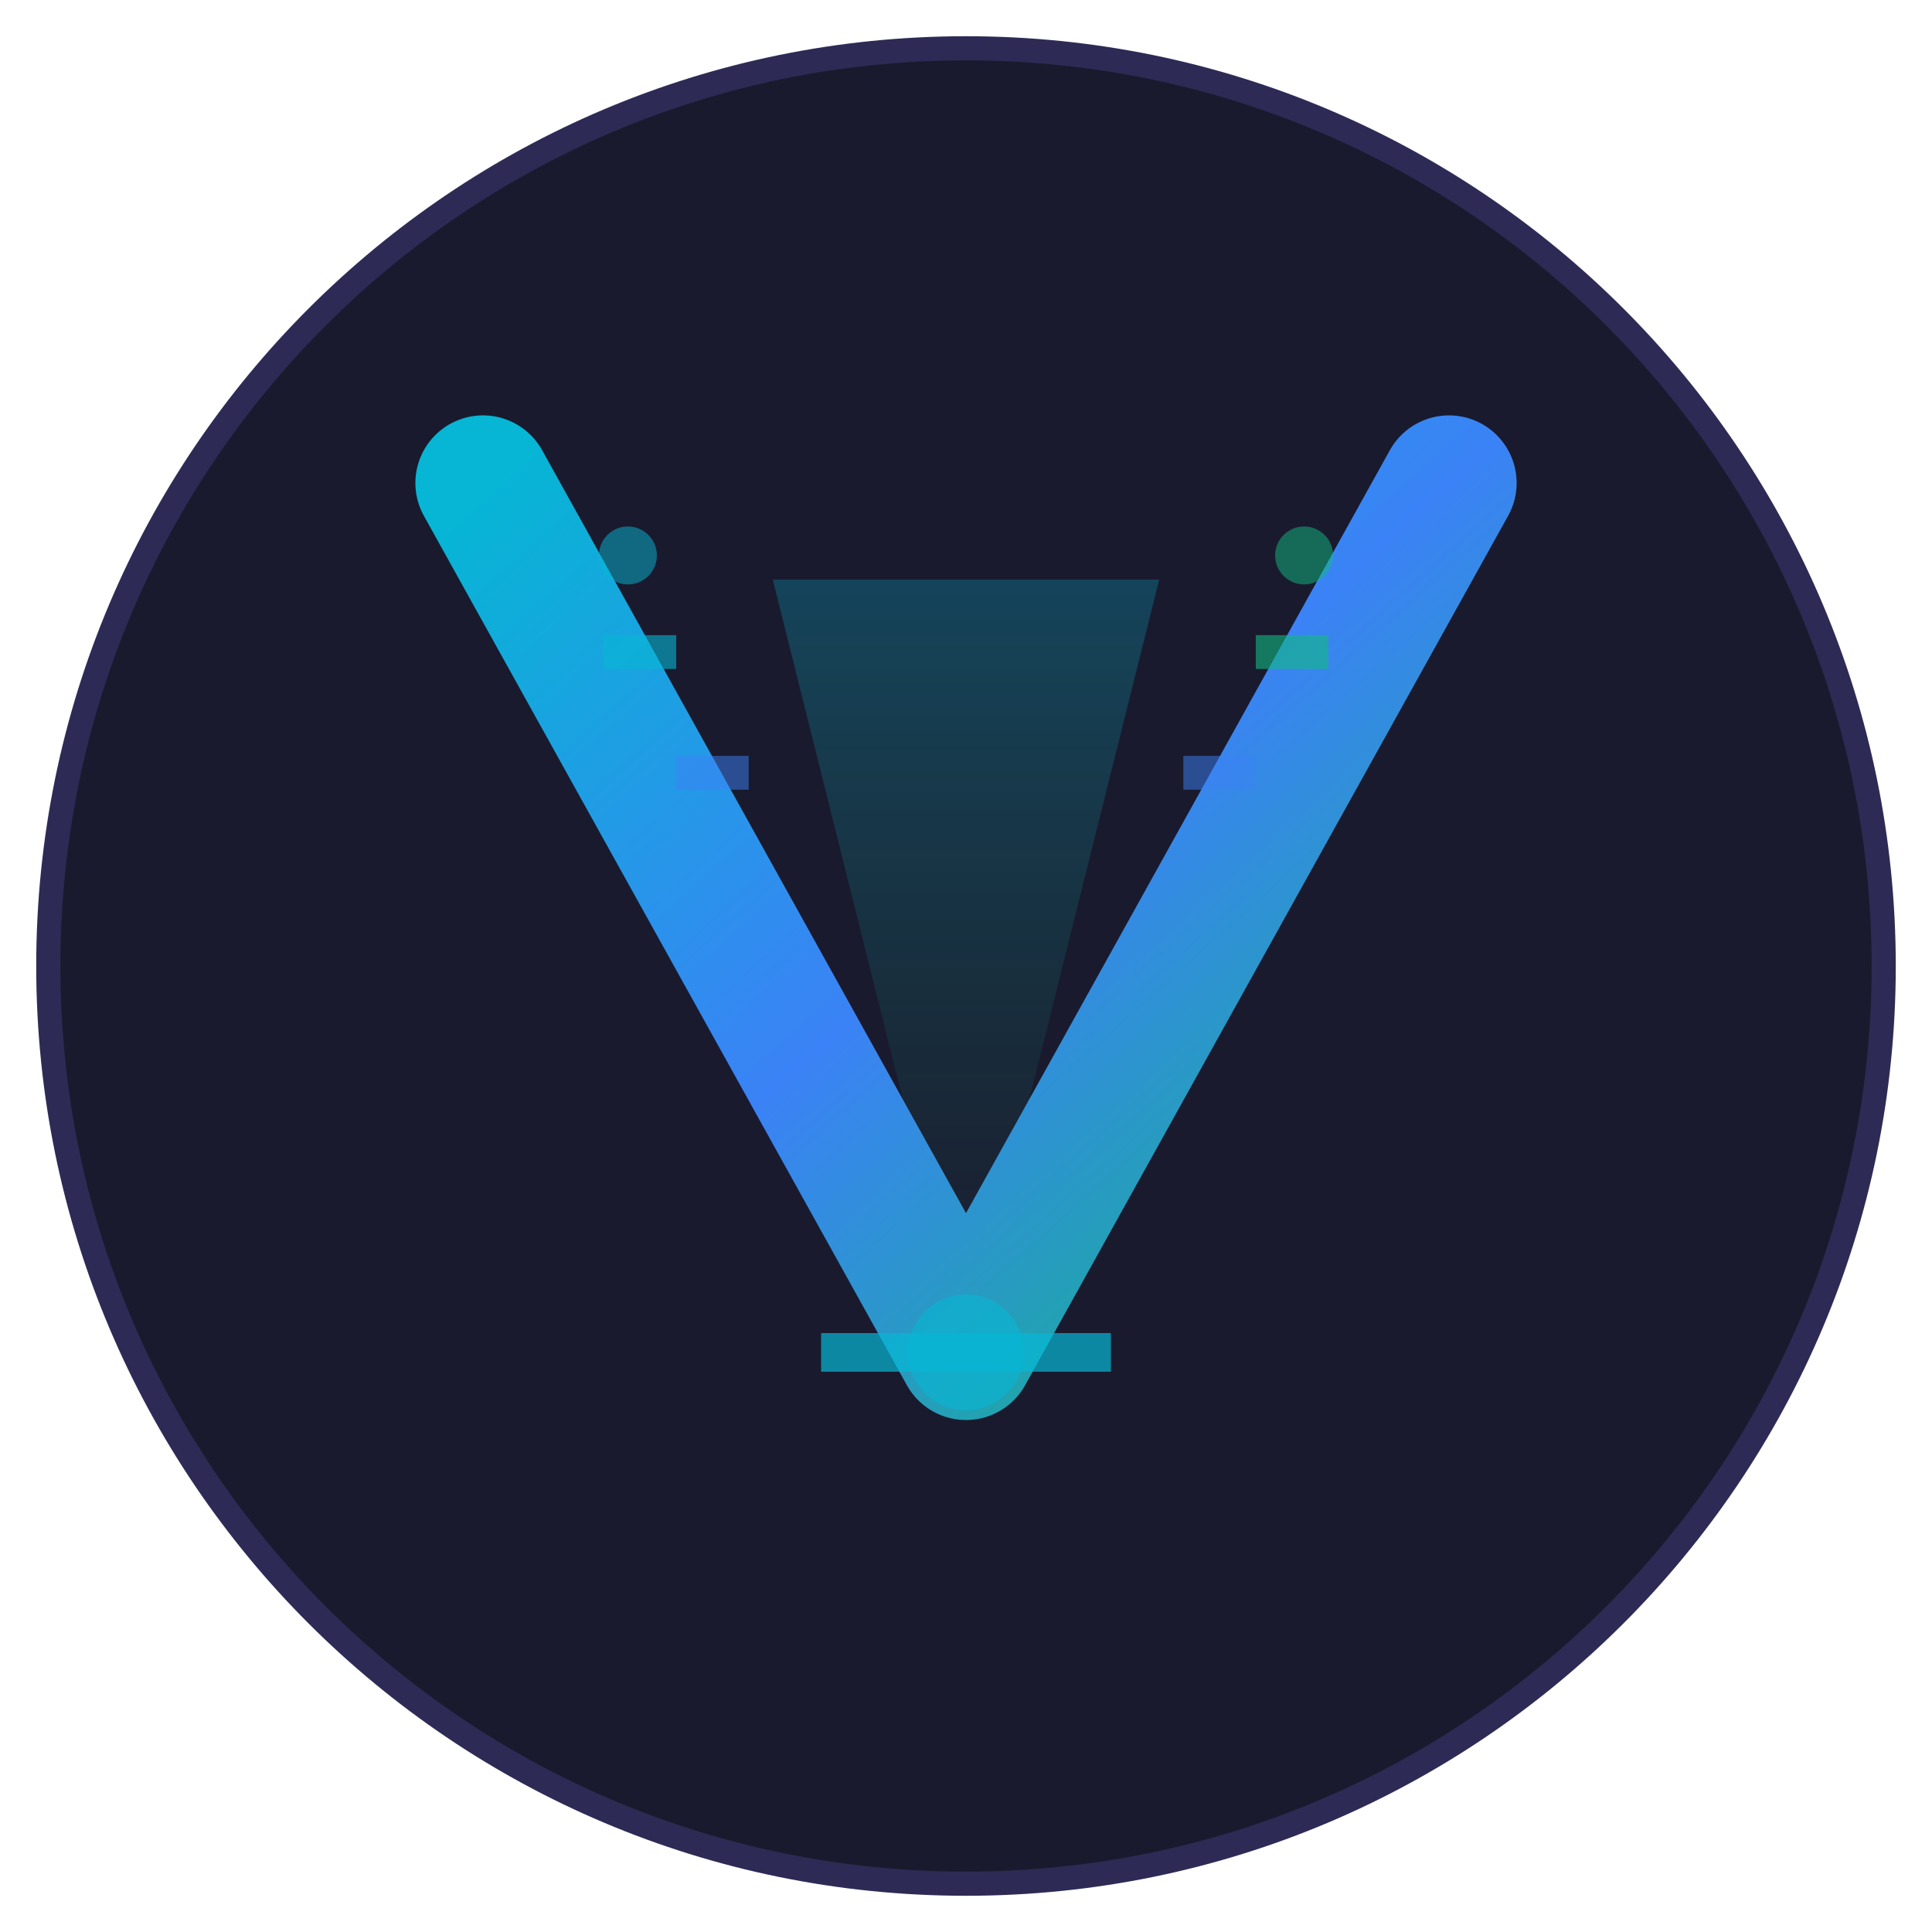
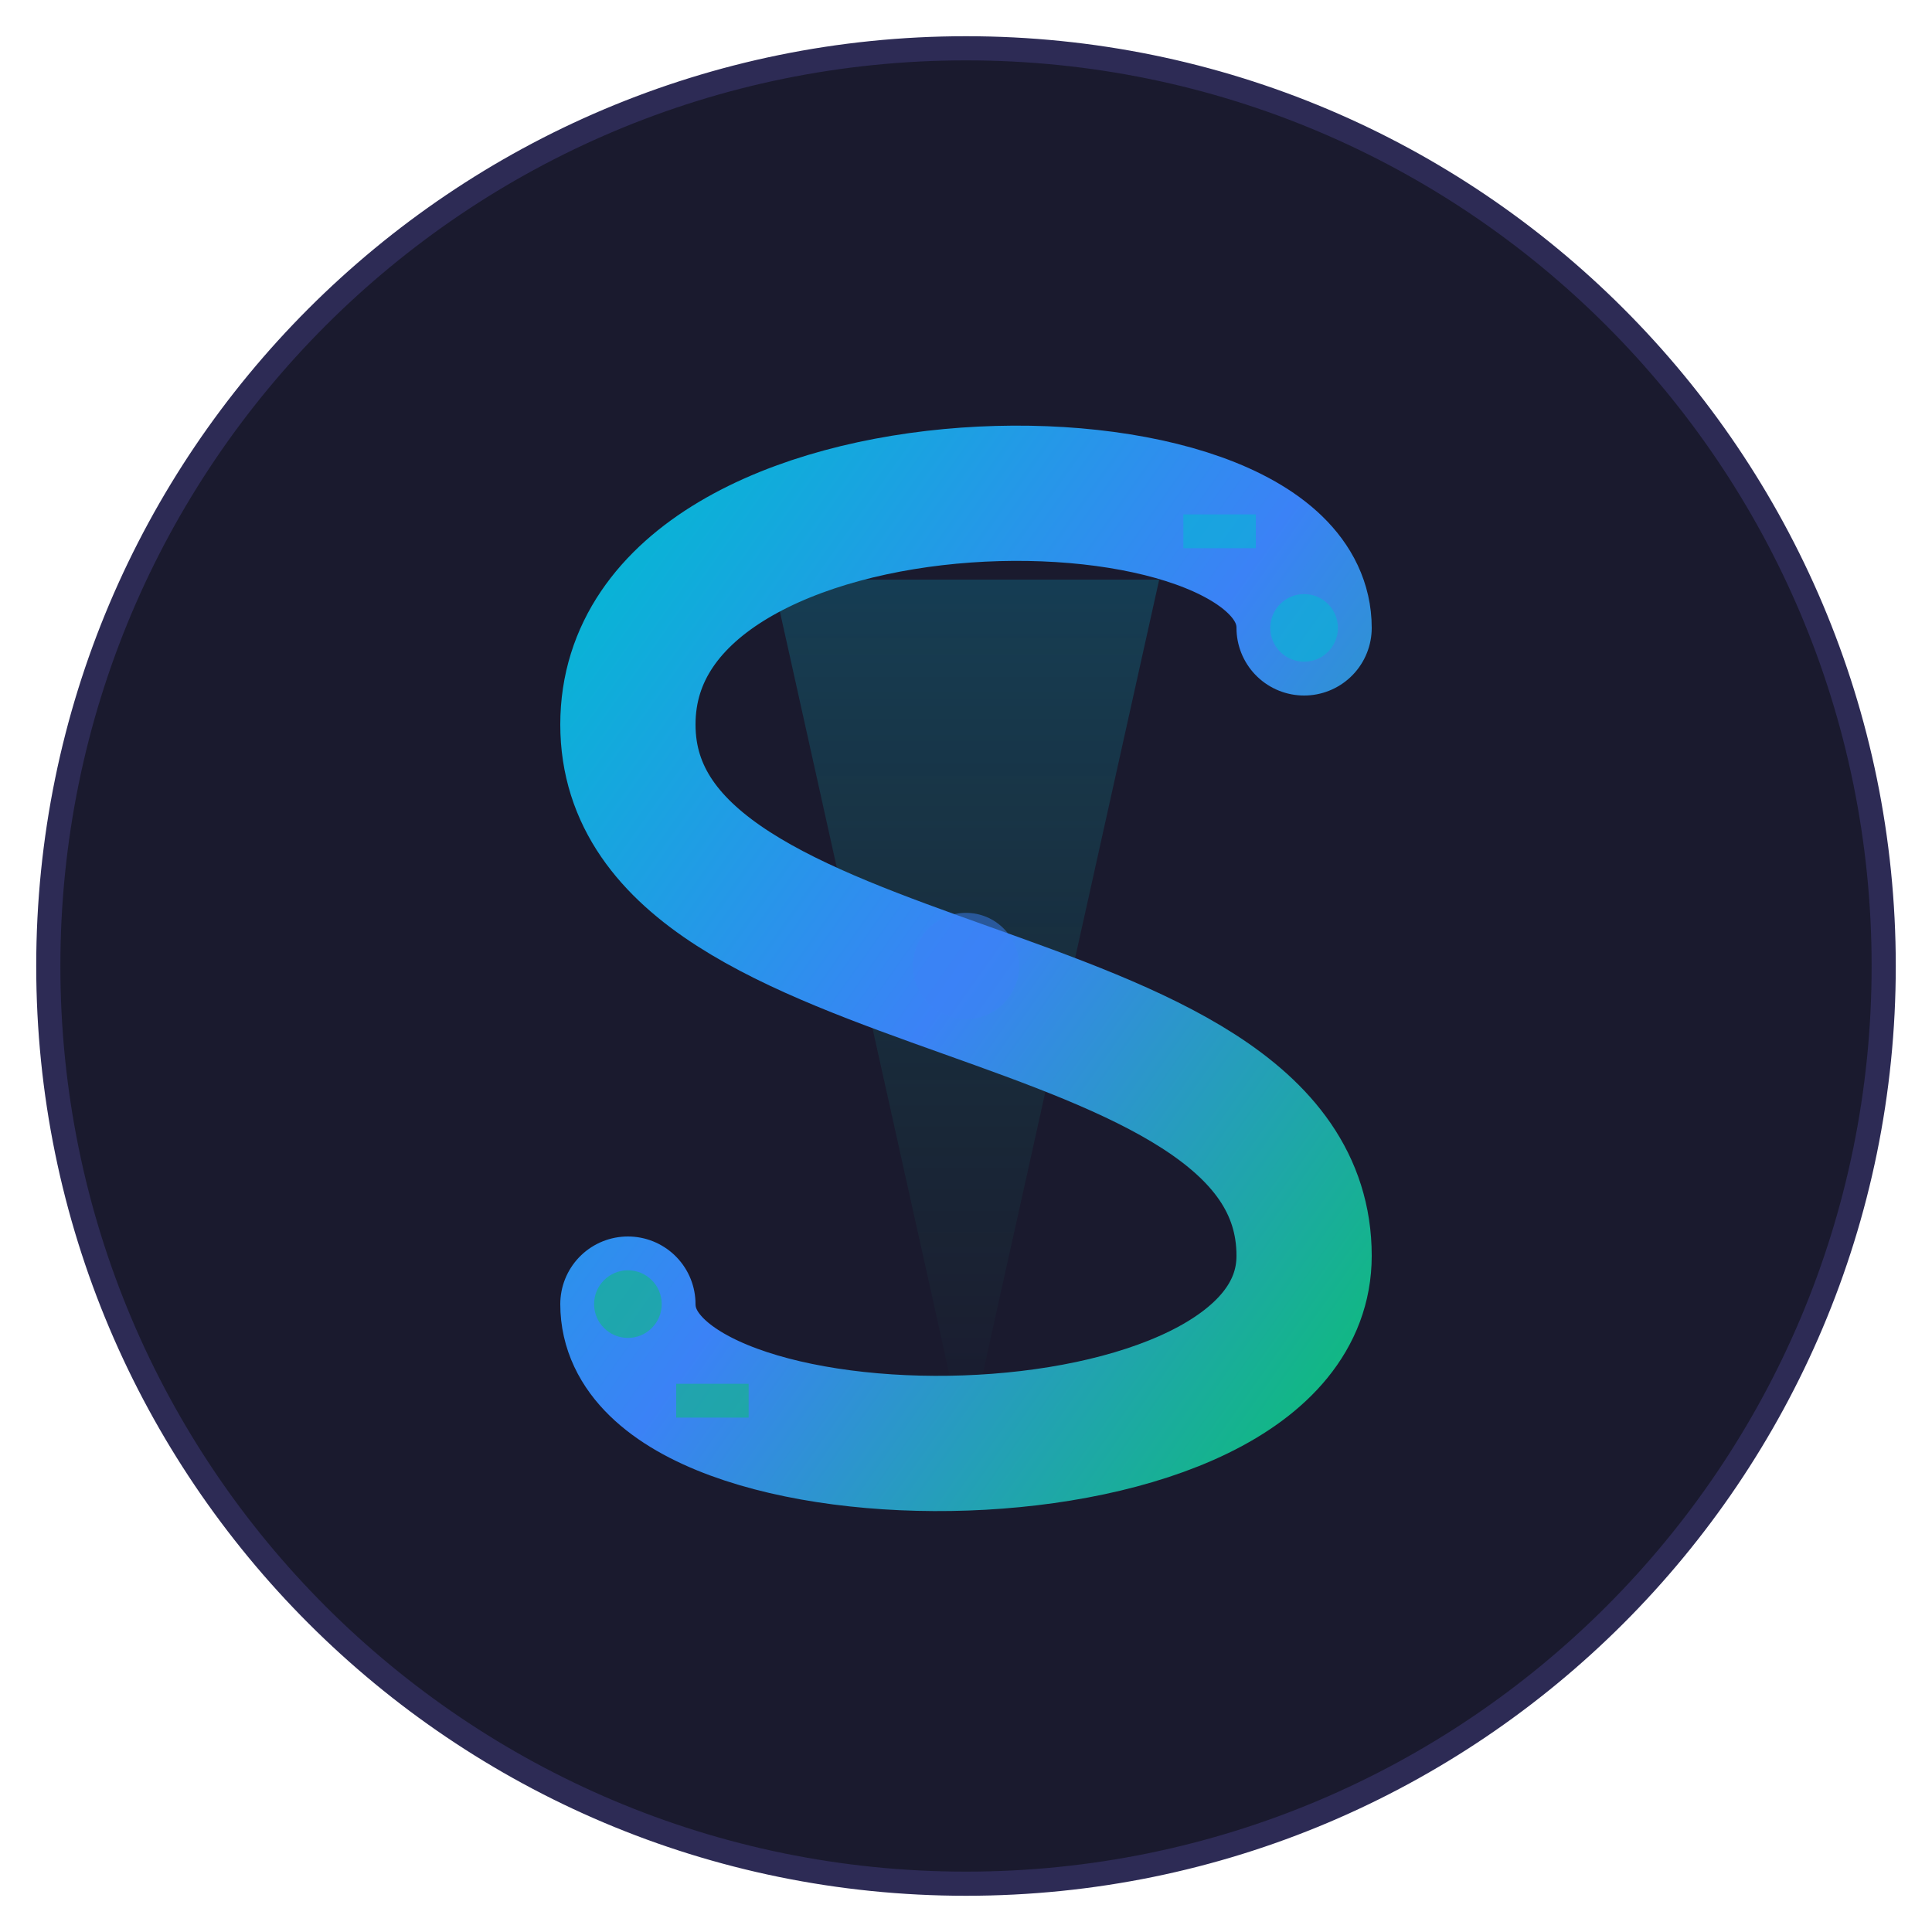
<svg xmlns="http://www.w3.org/2000/svg" viewBox="0 0 40 40" fill="none">
  <defs>
-     <linearGradient id="vGrad" x1="0" y1="0" x2="1" y2="1">
+     <linearGradient id="sGrad" x1="0" y1="0" x2="1" y2="1">
      <stop offset="0%" stop-color="#06b6d4" />
      <stop offset="50%" stop-color="#3b82f6" />
      <stop offset="100%" stop-color="#10b981" />
    </linearGradient>
    <linearGradient id="beamGrad" x1="0.5" y1="0" x2="0.5" y2="1">
      <stop offset="0%" stop-color="#06b6d4" stop-opacity="0.9" />
      <stop offset="100%" stop-color="#10b981" stop-opacity="0" />
    </linearGradient>
  </defs>
  <circle cx="20" cy="20" r="19" fill="#1a1a2e" />
  <circle cx="20" cy="20" r="19" fill="none" stroke="#2d2b55" stroke-width="0.5" />
-   <path d="M20 28 L16 12 L24 12 Z" fill="url(#beamGrad)" opacity="0.3" />
-   <path d="M10 10 L20 28 L30 10" fill="none" stroke="url(#vGrad)" stroke-width="2.8" stroke-linecap="round" stroke-linejoin="round" />
-   <line x1="12.5" y1="13.5" x2="14" y2="13.5" stroke="#06b6d4" stroke-width="0.7" opacity="0.6" />
-   <line x1="14" y1="16" x2="15.5" y2="16" stroke="#3b82f6" stroke-width="0.7" opacity="0.5" />
-   <circle cx="13" cy="11.5" r="0.6" fill="#06b6d4" opacity="0.5" />
-   <line x1="27.5" y1="13.5" x2="26" y2="13.5" stroke="#10b981" stroke-width="0.7" opacity="0.6" />
-   <line x1="26" y1="16" x2="24.5" y2="16" stroke="#3b82f6" stroke-width="0.7" opacity="0.5" />
-   <circle cx="27" cy="11.5" r="0.6" fill="#10b981" opacity="0.5" />
-   <line x1="17" y1="28" x2="23" y2="28" stroke="#06b6d4" stroke-width="0.8" opacity="0.7" />
-   <circle cx="20" cy="28" r="1.2" fill="#06b6d4" opacity="0.6" />
+   <path d="M20 30 L16 12 L24 12 Z" fill="url(#beamGrad)" opacity="0.25" />
+   <path d="M27 13 C27 9, 13 9, 13 15 C13 21, 27 20, 27 26 C27 31, 13 31, 13 27" fill="none" stroke="url(#sGrad)" stroke-width="2.8" stroke-linecap="round" stroke-linejoin="round" />
+   <line x1="24.5" y1="11" x2="26" y2="11" stroke="#06b6d4" stroke-width="0.7" opacity="0.6" />
+   <circle cx="27" cy="13" r="0.7" fill="#06b6d4" opacity="0.6" />
+   <line x1="15.5" y1="29" x2="14" y2="29" stroke="#10b981" stroke-width="0.7" opacity="0.6" />
+   <circle cx="13" cy="27" r="0.7" fill="#10b981" opacity="0.6" />
+   <circle cx="20" cy="20" r="1.1" fill="#3b82f6" opacity="0.5" />
</svg>
